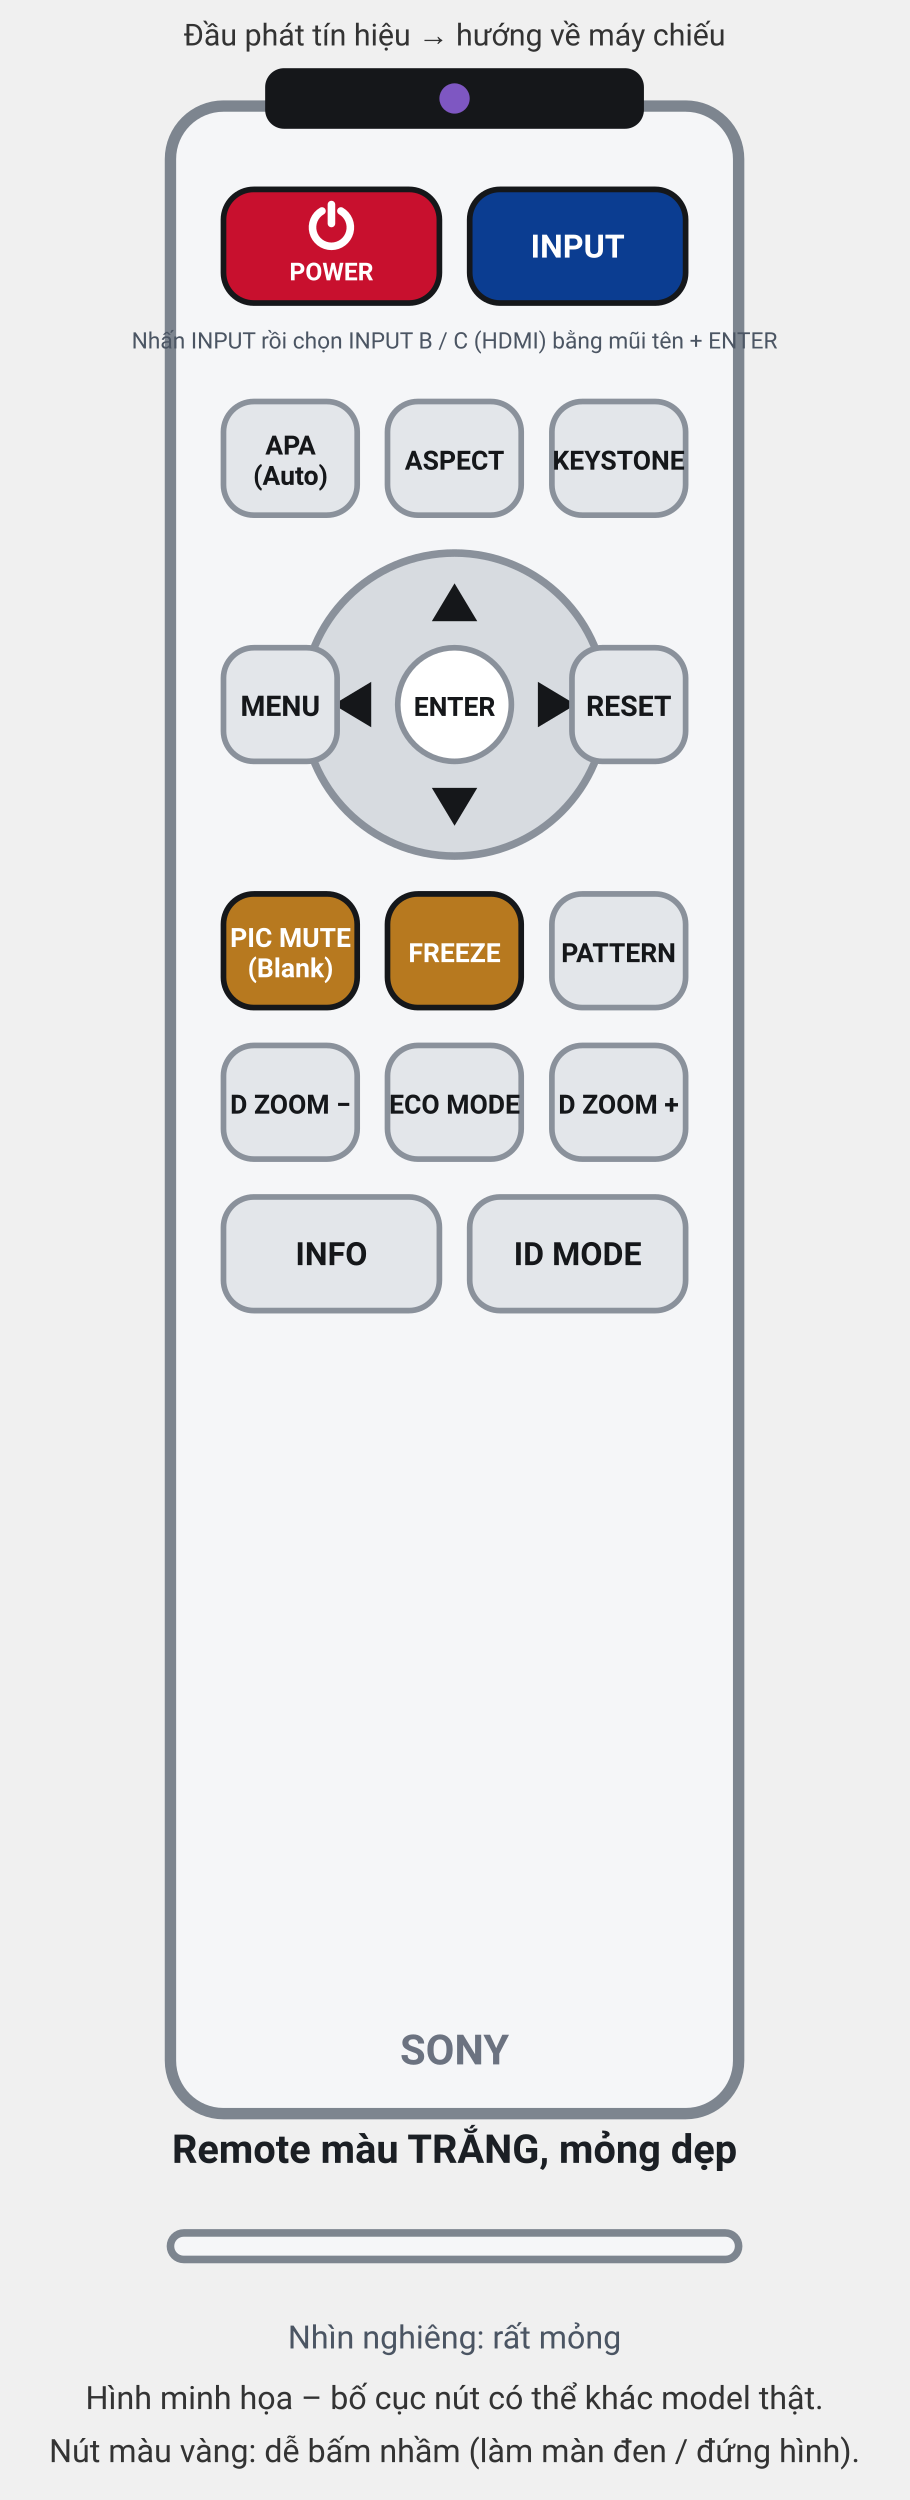
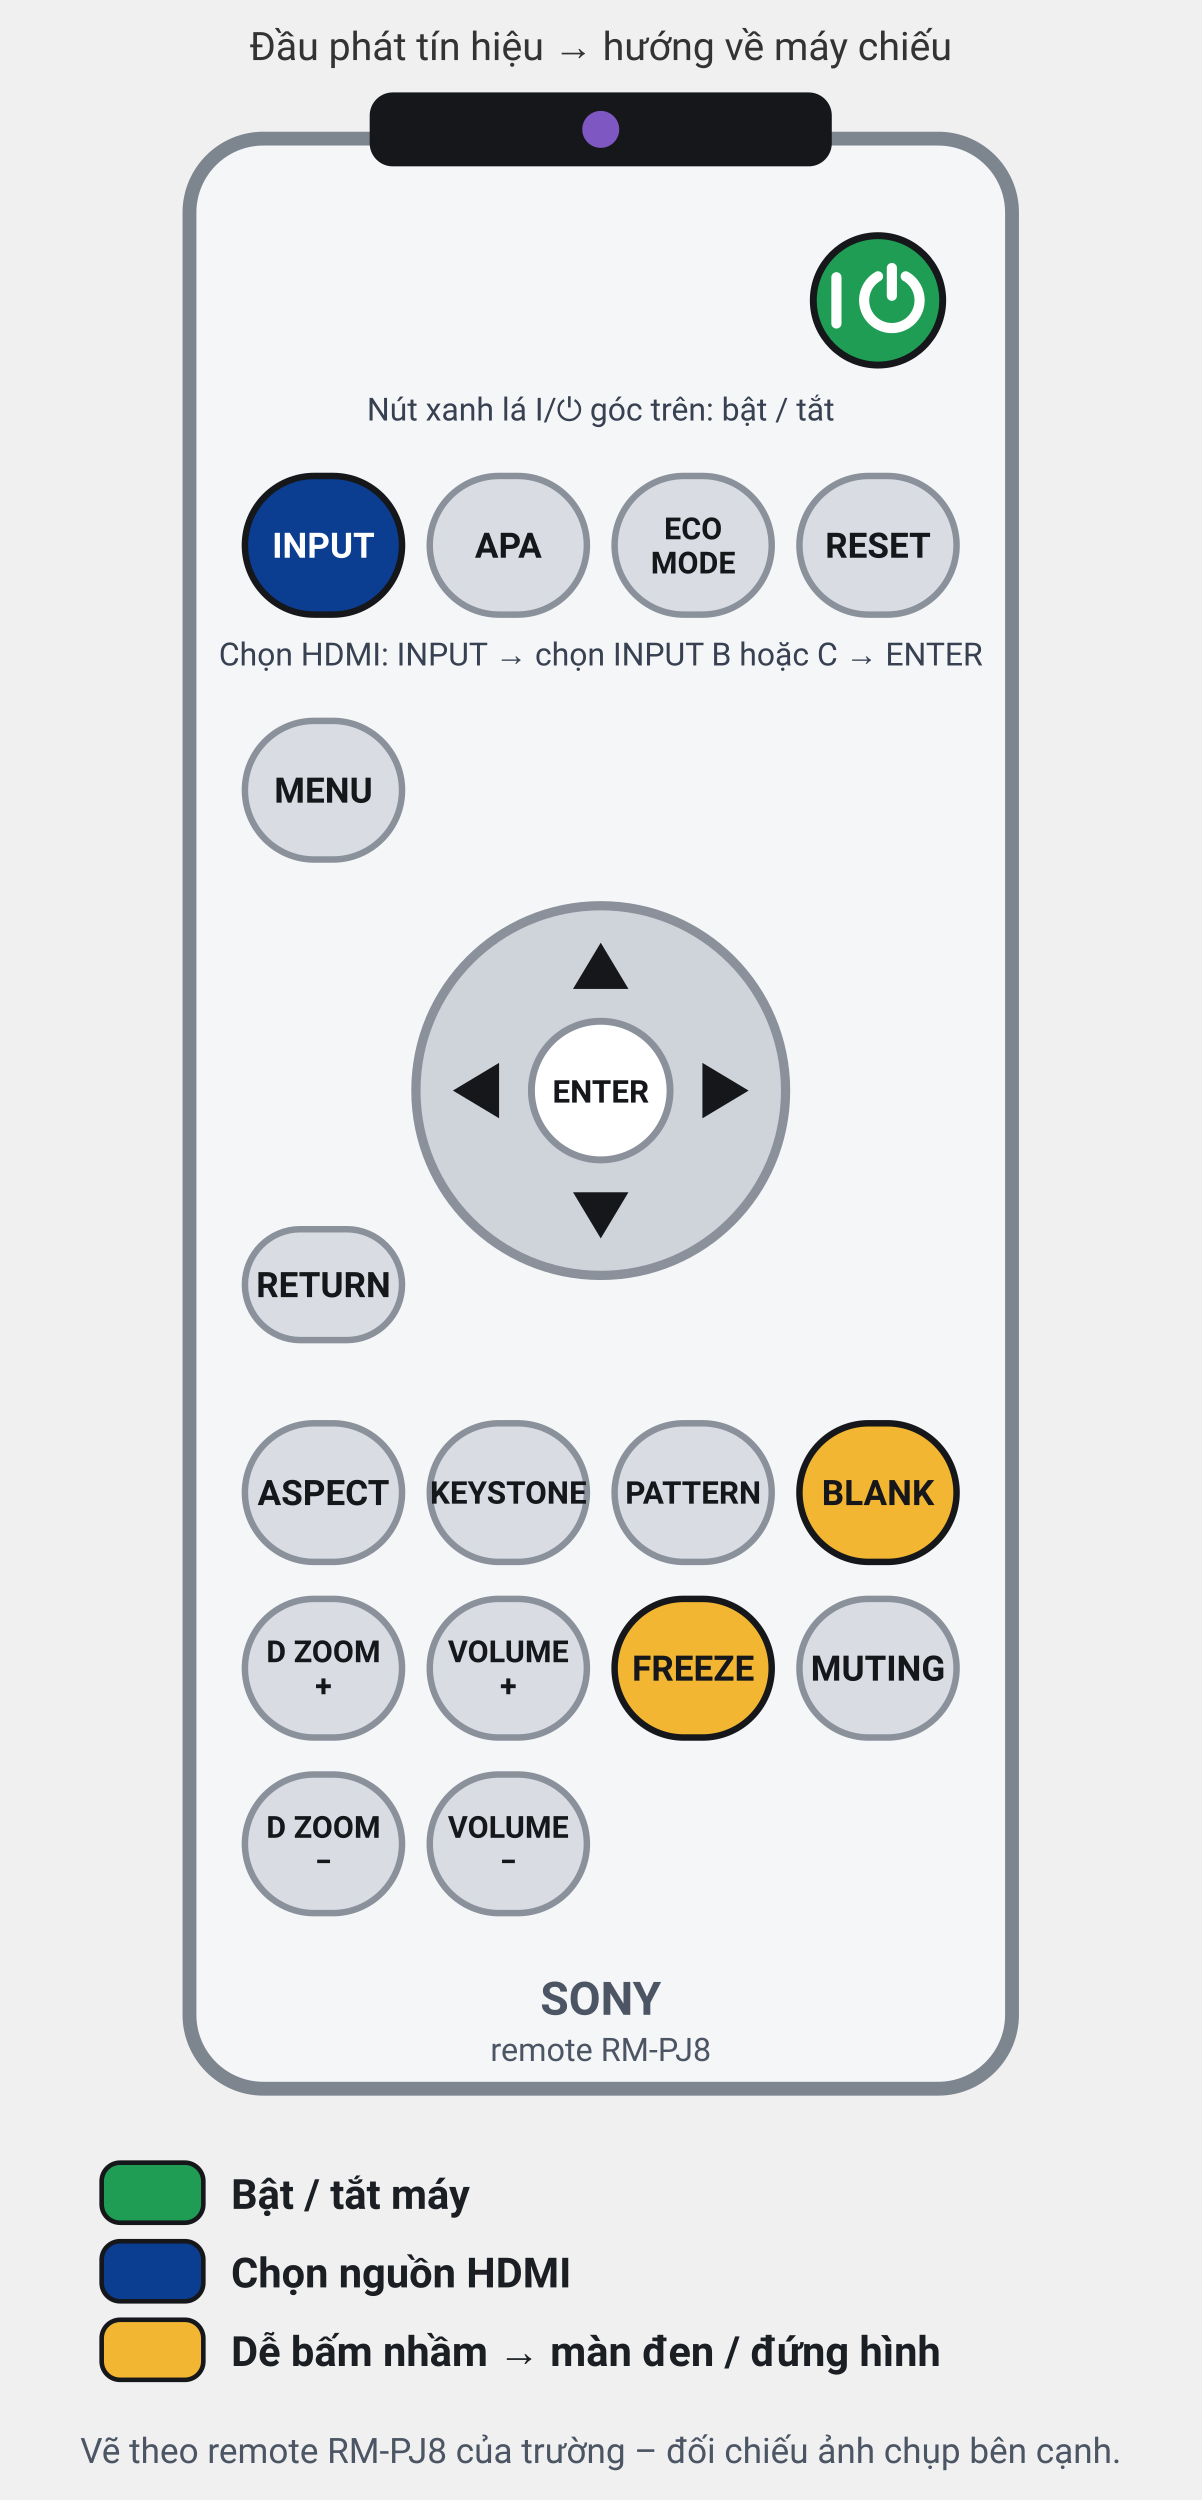
- <svg xmlns="http://www.w3.org/2000/svg" viewBox="0 0 240 660" width="240" height="660" role="img" aria-labelledby="title desc">
-   <rect x="45.0" y="28" width="150" height="530" rx="14" fill="#f5f6f8" stroke="#7d858f" stroke-width="3" />
-   <rect x="70" y="18" width="100" height="16" rx="5" fill="#15171a" />
-   <circle cx="120" cy="26" r="4" fill="#7e57c2" />
-   <text x="120.0" y="12.0" font-family="system-ui, -apple-system, 'Segoe UI', Roboto, Arial, sans-serif" font-size="8" font-weight="400" fill="#333" text-anchor="middle">Đầu phát tín hiệu → hướng về máy chiếu</text>
-   <rect x="59.0" y="50.0" width="57.0" height="30" rx="8" fill="#c8102e" stroke="#15171a" stroke-width="1.5" />
-   <path d="M90.0 55.7 A5 5 0 1 1 85.0 55.7" fill="none" stroke="#ffffff" stroke-width="2" stroke-linecap="round" />
-   <line x1="87.5" y1="54.0" x2="87.5" y2="59.0" stroke="#ffffff" stroke-width="2" stroke-linecap="round" />
-   <text x="87.5" y="74.0" font-family="system-ui, -apple-system, 'Segoe UI', Roboto, Arial, sans-serif" font-size="6.5" font-weight="700" fill="#ffffff" text-anchor="middle">POWER</text>
-   <rect x="124.0" y="50.0" width="57.0" height="30" rx="8" fill="#0b3d91" stroke="#15171a" stroke-width="1.5" />
-   <text x="152.5" y="68.0" font-family="system-ui, -apple-system, 'Segoe UI', Roboto, Arial, sans-serif" font-size="8.5" font-weight="700" fill="#ffffff" text-anchor="middle">INPUT</text>
-   <text x="120.0" y="92.0" font-family="system-ui, -apple-system, 'Segoe UI', Roboto, Arial, sans-serif" font-size="6" font-weight="400" fill="#4b5563" text-anchor="middle">Nhấn INPUT rồi chọn INPUT B / C (HDMI) bằng mũi tên + ENTER</text>
-   <rect x="59.0" y="106.0" width="35.3" height="30" rx="8" fill="#e3e6ea" stroke="#8a919b" stroke-width="1.5" />
-   <text x="76.7" y="120.0" font-family="system-ui, -apple-system, 'Segoe UI', Roboto, Arial, sans-serif" font-size="7" font-weight="700" fill="#15171a" text-anchor="middle">APA</text>
-   <text x="76.7" y="128.0" font-family="system-ui, -apple-system, 'Segoe UI', Roboto, Arial, sans-serif" font-size="7" font-weight="700" fill="#15171a" text-anchor="middle">(Auto)</text>
-   <rect x="102.3" y="106.0" width="35.3" height="30" rx="8" fill="#e3e6ea" stroke="#8a919b" stroke-width="1.5" />
-   <text x="120.0" y="124.0" font-family="system-ui, -apple-system, 'Segoe UI', Roboto, Arial, sans-serif" font-size="7" font-weight="700" fill="#15171a" text-anchor="middle">ASPECT</text>
-   <rect x="145.7" y="106.0" width="35.3" height="30" rx="8" fill="#e3e6ea" stroke="#8a919b" stroke-width="1.5" />
-   <text x="163.3" y="124.0" font-family="system-ui, -apple-system, 'Segoe UI', Roboto, Arial, sans-serif" font-size="7" font-weight="700" fill="#15171a" text-anchor="middle">KEYSTONE</text>
-   <circle cx="120" cy="186" r="40" fill="#d7dbe0" stroke="#8a919b" stroke-width="2" />
-   <polygon points="120,154 114,164 126,164" fill="#15171a" />
-   <polygon points="120,218 114,208 126,208" fill="#15171a" />
-   <polygon points="88,186 98,180 98,192" fill="#15171a" />
-   <polygon points="152,186 142,180 142,192" fill="#15171a" />
-   <circle cx="120" cy="186" r="15" fill="#ffffff" stroke="#8a919b" stroke-width="1.5" />
-   <text x="120.0" y="189.0" font-family="system-ui, -apple-system, 'Segoe UI', Roboto, Arial, sans-serif" font-size="7" font-weight="700" fill="#15171a" text-anchor="middle">ENTER</text>
-   <rect x="59.0" y="171.0" width="30.0" height="30" rx="8" fill="#e3e6ea" stroke="#8a919b" stroke-width="1.5" />
-   <text x="74.0" y="189.0" font-family="system-ui, -apple-system, 'Segoe UI', Roboto, Arial, sans-serif" font-size="7.5" font-weight="700" fill="#15171a" text-anchor="middle">MENU</text>
-   <rect x="151.0" y="171.0" width="30.0" height="30" rx="8" fill="#e3e6ea" stroke="#8a919b" stroke-width="1.5" />
-   <text x="166.0" y="189.0" font-family="system-ui, -apple-system, 'Segoe UI', Roboto, Arial, sans-serif" font-size="7.5" font-weight="700" fill="#15171a" text-anchor="middle">RESET</text>
-   <rect x="59.0" y="236.0" width="35.3" height="30" rx="8" fill="#b7791f" stroke="#15171a" stroke-width="1.5" />
-   <text x="76.7" y="250.0" font-family="system-ui, -apple-system, 'Segoe UI', Roboto, Arial, sans-serif" font-size="7" font-weight="700" fill="#ffffff" text-anchor="middle">PIC MUTE</text>
-   <text x="76.7" y="258.0" font-family="system-ui, -apple-system, 'Segoe UI', Roboto, Arial, sans-serif" font-size="7" font-weight="700" fill="#ffffff" text-anchor="middle">(Blank)</text>
-   <rect x="102.3" y="236.0" width="35.3" height="30" rx="8" fill="#b7791f" stroke="#15171a" stroke-width="1.5" />
-   <text x="120.0" y="254.0" font-family="system-ui, -apple-system, 'Segoe UI', Roboto, Arial, sans-serif" font-size="7" font-weight="700" fill="#ffffff" text-anchor="middle">FREEZE</text>
-   <rect x="145.7" y="236.0" width="35.3" height="30" rx="8" fill="#e3e6ea" stroke="#8a919b" stroke-width="1.5" />
-   <text x="163.3" y="254.0" font-family="system-ui, -apple-system, 'Segoe UI', Roboto, Arial, sans-serif" font-size="7" font-weight="700" fill="#15171a" text-anchor="middle">PATTERN</text>
-   <rect x="59.0" y="276.0" width="35.3" height="30" rx="8" fill="#e3e6ea" stroke="#8a919b" stroke-width="1.5" />
-   <text x="76.7" y="294.0" font-family="system-ui, -apple-system, 'Segoe UI', Roboto, Arial, sans-serif" font-size="7" font-weight="700" fill="#15171a" text-anchor="middle">D ZOOM −</text>
-   <rect x="102.3" y="276.0" width="35.3" height="30" rx="8" fill="#e3e6ea" stroke="#8a919b" stroke-width="1.5" />
-   <text x="120.0" y="294.0" font-family="system-ui, -apple-system, 'Segoe UI', Roboto, Arial, sans-serif" font-size="7" font-weight="700" fill="#15171a" text-anchor="middle">ECO MODE</text>
-   <rect x="145.7" y="276.0" width="35.3" height="30" rx="8" fill="#e3e6ea" stroke="#8a919b" stroke-width="1.5" />
-   <text x="163.3" y="294.0" font-family="system-ui, -apple-system, 'Segoe UI', Roboto, Arial, sans-serif" font-size="7" font-weight="700" fill="#15171a" text-anchor="middle">D ZOOM +</text>
-   <rect x="59.0" y="316.0" width="57.0" height="30" rx="8" fill="#e3e6ea" stroke="#8a919b" stroke-width="1.5" />
-   <text x="87.5" y="334.0" font-family="system-ui, -apple-system, 'Segoe UI', Roboto, Arial, sans-serif" font-size="8.5" font-weight="700" fill="#15171a" text-anchor="middle">INFO</text>
-   <rect x="124.0" y="316.0" width="57.0" height="30" rx="8" fill="#e3e6ea" stroke="#8a919b" stroke-width="1.5" />
-   <text x="152.5" y="334.0" font-family="system-ui, -apple-system, 'Segoe UI', Roboto, Arial, sans-serif" font-size="8.5" font-weight="700" fill="#15171a" text-anchor="middle">ID MODE</text>
-   <text x="120.0" y="545.0" font-family="system-ui, -apple-system, 'Segoe UI', Roboto, Arial, sans-serif" font-size="11" font-weight="700" fill="#6b7280" text-anchor="middle">SONY</text>
-   <text x="120.0" y="571.0" font-family="system-ui, -apple-system, 'Segoe UI', Roboto, Arial, sans-serif" font-size="10.5" font-weight="700" fill="#1b1f24" text-anchor="middle">Remote màu TRẮNG, mỏng dẹp</text>
-   <rect x="45.0" y="589.5" width="150" height="7" rx="3.5" fill="#f5f6f8" stroke="#7d858f" stroke-width="2" />
-   <text x="120.0" y="620.0" font-family="system-ui, -apple-system, 'Segoe UI', Roboto, Arial, sans-serif" font-size="8.5" font-weight="400" fill="#4b5563" text-anchor="middle">Nhìn nghiêng: rất mỏng</text>
-   <text x="120.0" y="636.0" font-family="system-ui, -apple-system, 'Segoe UI', Roboto, Arial, sans-serif" font-size="8.5" font-weight="400" fill="#333" text-anchor="middle">Hình minh họa – bố cục nút có thể khác model thật.</text>
-   <text x="120.0" y="650.0" font-family="system-ui, -apple-system, 'Segoe UI', Roboto, Arial, sans-serif" font-size="8.5" font-weight="400" fill="#333" text-anchor="middle">Nút màu vàng: dễ bấm nhầm (làm màn đen / đứng hình).</text>
+ <svg xmlns="http://www.w3.org/2000/svg" viewBox="0 0 260 541" width="260" height="541" role="img" aria-labelledby="title desc">
+   <rect x="41.0" y="30" width="178" height="422" rx="16" fill="#f5f6f8" stroke="#7d858f" stroke-width="3" />
+   <rect x="80.0" y="20" width="100" height="16" rx="5" fill="#15171a" />
+   <circle cx="130.0" cy="28" r="4" fill="#7e57c2" />
+   <text x="130.0" y="13.0" font-family="system-ui, -apple-system, 'Segoe UI', Roboto, Arial, sans-serif" font-size="8.5" font-weight="400" fill="#333" text-anchor="middle">Đầu phát tín hiệu → hướng về máy chiếu</text>
+   <circle cx="190.0" cy="65.0" r="14.0" fill="#1f9d55" stroke="#15171a" stroke-width="1.5" />
+   <path d="M196.0 59.8 A6 6 0 1 1 190.0 59.8" fill="none" stroke="#ffffff" stroke-width="2.2" stroke-linecap="round" />
+   <line x1="193.0" y1="58.0" x2="193.0" y2="64.0" stroke="#ffffff" stroke-width="2.2" stroke-linecap="round" />
+   <line x1="181.0" y1="60.0" x2="181.0" y2="70.0" stroke="#ffffff" stroke-width="2.2" stroke-linecap="round" />
+   <text x="130.0" y="91.0" font-family="system-ui, -apple-system, 'Segoe UI', Roboto, Arial, sans-serif" font-size="6.9" font-weight="400" fill="#374151" text-anchor="middle">Nút xanh lá I/⏻ góc trên: bật / tắt</text>
+   <rect x="53.0" y="103.0" width="34.0" height="30" rx="15.0" fill="#0b3d91" stroke="#15171a" stroke-width="1.4" />
+   <text x="70.0" y="120.7" font-family="system-ui, -apple-system, 'Segoe UI', Roboto, Arial, sans-serif" font-size="7.6" font-weight="700" fill="#ffffff" text-anchor="middle">INPUT</text>
+   <rect x="93.0" y="103.0" width="34.0" height="30" rx="15.0" fill="#d9dde3" stroke="#8a919b" stroke-width="1.4" />
+   <text x="110.0" y="120.7" font-family="system-ui, -apple-system, 'Segoe UI', Roboto, Arial, sans-serif" font-size="7.6" font-weight="700" fill="#15171a" text-anchor="middle">APA</text>
+   <rect x="133.0" y="103.0" width="34.0" height="30" rx="15.0" fill="#d9dde3" stroke="#8a919b" stroke-width="1.4" />
+   <text x="150.0" y="116.7" font-family="system-ui, -apple-system, 'Segoe UI', Roboto, Arial, sans-serif" font-size="6.6" font-weight="700" fill="#15171a" text-anchor="middle">ECO</text>
+   <text x="150.0" y="124.1" font-family="system-ui, -apple-system, 'Segoe UI', Roboto, Arial, sans-serif" font-size="6.6" font-weight="700" fill="#15171a" text-anchor="middle">MODE</text>
+   <rect x="173.0" y="103.0" width="34.0" height="30" rx="15.0" fill="#d9dde3" stroke="#8a919b" stroke-width="1.4" />
+   <text x="190.0" y="120.7" font-family="system-ui, -apple-system, 'Segoe UI', Roboto, Arial, sans-serif" font-size="7.6" font-weight="700" fill="#15171a" text-anchor="middle">RESET</text>
+   <text x="130.0" y="144.0" font-family="system-ui, -apple-system, 'Segoe UI', Roboto, Arial, sans-serif" font-size="6.9" font-weight="400" fill="#374151" text-anchor="middle">Chọn HDMI: INPUT → chọn INPUT B hoặc C → ENTER</text>
+   <rect x="53.0" y="156.0" width="34.0" height="30" rx="15.0" fill="#d9dde3" stroke="#8a919b" stroke-width="1.4" />
+   <text x="70.0" y="173.7" font-family="system-ui, -apple-system, 'Segoe UI', Roboto, Arial, sans-serif" font-size="7.6" font-weight="700" fill="#15171a" text-anchor="middle">MENU</text>
+   <circle cx="130.0" cy="236" r="40" fill="#cfd4da" stroke="#8a919b" stroke-width="2" />
+   <polygon points="130.0,204 124.0,214 136.0,214" fill="#15171a" />
+   <polygon points="130.0,268 124.0,258 136.0,258" fill="#15171a" />
+   <polygon points="98.0,236 108.0,230 108.0,242" fill="#15171a" />
+   <polygon points="162.0,236 152.0,230 152.0,242" fill="#15171a" />
+   <circle cx="130.0" cy="236" r="15" fill="#ffffff" stroke="#8a919b" stroke-width="1.5" />
+   <text x="130.0" y="238.6" font-family="system-ui, -apple-system, 'Segoe UI', Roboto, Arial, sans-serif" font-size="6.8" font-weight="700" fill="#15171a" text-anchor="middle">ENTER</text>
+   <rect x="53.0" y="266.0" width="34.0" height="24" rx="12.0" fill="#d9dde3" stroke="#8a919b" stroke-width="1.4" />
+   <text x="70.0" y="280.7" font-family="system-ui, -apple-system, 'Segoe UI', Roboto, Arial, sans-serif" font-size="7.6" font-weight="700" fill="#15171a" text-anchor="middle">RETURN</text>
+   <rect x="53.0" y="308.0" width="34.0" height="30" rx="15.0" fill="#d9dde3" stroke="#8a919b" stroke-width="1.4" />
+   <text x="70.0" y="325.7" font-family="system-ui, -apple-system, 'Segoe UI', Roboto, Arial, sans-serif" font-size="7.6" font-weight="700" fill="#15171a" text-anchor="middle">ASPECT</text>
+   <rect x="93.0" y="308.0" width="34.0" height="30" rx="15.0" fill="#d9dde3" stroke="#8a919b" stroke-width="1.4" />
+   <text x="110.0" y="325.4" font-family="system-ui, -apple-system, 'Segoe UI', Roboto, Arial, sans-serif" font-size="6.8" font-weight="700" fill="#15171a" text-anchor="middle">KEYSTONE</text>
+   <rect x="133.0" y="308.0" width="34.0" height="30" rx="15.0" fill="#d9dde3" stroke="#8a919b" stroke-width="1.4" />
+   <text x="150.0" y="325.4" font-family="system-ui, -apple-system, 'Segoe UI', Roboto, Arial, sans-serif" font-size="6.8" font-weight="700" fill="#15171a" text-anchor="middle">PATTERN</text>
+   <rect x="173.0" y="308.0" width="34.0" height="30" rx="15.0" fill="#f2b632" stroke="#15171a" stroke-width="1.4" />
+   <text x="190.0" y="325.7" font-family="system-ui, -apple-system, 'Segoe UI', Roboto, Arial, sans-serif" font-size="7.6" font-weight="700" fill="#15171a" text-anchor="middle">BLANK</text>
+   <rect x="53.0" y="346.0" width="34.0" height="30" rx="15.0" fill="#d9dde3" stroke="#8a919b" stroke-width="1.4" />
+   <text x="70.0" y="359.7" font-family="system-ui, -apple-system, 'Segoe UI', Roboto, Arial, sans-serif" font-size="6.6" font-weight="700" fill="#15171a" text-anchor="middle">D ZOOM</text>
+   <text x="70.0" y="367.1" font-family="system-ui, -apple-system, 'Segoe UI', Roboto, Arial, sans-serif" font-size="6.6" font-weight="700" fill="#15171a" text-anchor="middle">+</text>
+   <rect x="93.0" y="346.0" width="34.0" height="30" rx="15.0" fill="#d9dde3" stroke="#8a919b" stroke-width="1.4" />
+   <text x="110.0" y="359.7" font-family="system-ui, -apple-system, 'Segoe UI', Roboto, Arial, sans-serif" font-size="6.6" font-weight="700" fill="#15171a" text-anchor="middle">VOLUME</text>
+   <text x="110.0" y="367.1" font-family="system-ui, -apple-system, 'Segoe UI', Roboto, Arial, sans-serif" font-size="6.6" font-weight="700" fill="#15171a" text-anchor="middle">+</text>
+   <rect x="133.0" y="346.0" width="34.0" height="30" rx="15.0" fill="#f2b632" stroke="#15171a" stroke-width="1.4" />
+   <text x="150.0" y="363.7" font-family="system-ui, -apple-system, 'Segoe UI', Roboto, Arial, sans-serif" font-size="7.6" font-weight="700" fill="#15171a" text-anchor="middle">FREEZE</text>
+   <rect x="173.0" y="346.0" width="34.0" height="30" rx="15.0" fill="#d9dde3" stroke="#8a919b" stroke-width="1.4" />
+   <text x="190.0" y="363.7" font-family="system-ui, -apple-system, 'Segoe UI', Roboto, Arial, sans-serif" font-size="7.6" font-weight="700" fill="#15171a" text-anchor="middle">MUTING</text>
+   <rect x="53.0" y="384.0" width="34.0" height="30" rx="15.0" fill="#d9dde3" stroke="#8a919b" stroke-width="1.4" />
+   <text x="70.0" y="397.7" font-family="system-ui, -apple-system, 'Segoe UI', Roboto, Arial, sans-serif" font-size="6.6" font-weight="700" fill="#15171a" text-anchor="middle">D ZOOM</text>
+   <text x="70.0" y="405.1" font-family="system-ui, -apple-system, 'Segoe UI', Roboto, Arial, sans-serif" font-size="6.6" font-weight="700" fill="#15171a" text-anchor="middle">−</text>
+   <rect x="93.0" y="384.0" width="34.0" height="30" rx="15.0" fill="#d9dde3" stroke="#8a919b" stroke-width="1.4" />
+   <text x="110.0" y="397.7" font-family="system-ui, -apple-system, 'Segoe UI', Roboto, Arial, sans-serif" font-size="6.6" font-weight="700" fill="#15171a" text-anchor="middle">VOLUME</text>
+   <text x="110.0" y="405.1" font-family="system-ui, -apple-system, 'Segoe UI', Roboto, Arial, sans-serif" font-size="6.6" font-weight="700" fill="#15171a" text-anchor="middle">−</text>
+   <text x="130.0" y="436.0" font-family="system-ui, -apple-system, 'Segoe UI', Roboto, Arial, sans-serif" font-size="10" font-weight="700" fill="#4b5563" text-anchor="middle">SONY</text>
+   <text x="130.0" y="446.0" font-family="system-ui, -apple-system, 'Segoe UI', Roboto, Arial, sans-serif" font-size="7" font-weight="400" fill="#4b5563" text-anchor="middle">remote RM-PJ8</text>
+   <rect x="22" y="468" width="22" height="13" rx="4" fill="#1f9d55" stroke="#15171a" stroke-width="1" />
+   <text x="50.0" y="478.0" font-family="system-ui, -apple-system, 'Segoe UI', Roboto, Arial, sans-serif" font-size="9" font-weight="600" fill="#1b1f24" text-anchor="start">Bật / tắt máy</text>
+   <rect x="22" y="485" width="22" height="13" rx="4" fill="#0b3d91" stroke="#15171a" stroke-width="1" />
+   <text x="50.0" y="495.0" font-family="system-ui, -apple-system, 'Segoe UI', Roboto, Arial, sans-serif" font-size="9" font-weight="600" fill="#1b1f24" text-anchor="start">Chọn nguồn HDMI</text>
+   <rect x="22" y="502" width="22" height="13" rx="4" fill="#f2b632" stroke="#15171a" stroke-width="1" />
+   <text x="50.0" y="512.0" font-family="system-ui, -apple-system, 'Segoe UI', Roboto, Arial, sans-serif" font-size="9" font-weight="600" fill="#1b1f24" text-anchor="start">Dễ bấm nhầm → màn đen / đứng hình</text>
+   <text x="130.0" y="533.0" font-family="system-ui, -apple-system, 'Segoe UI', Roboto, Arial, sans-serif" font-size="7.6" font-weight="400" fill="#4b5563" text-anchor="middle">Vẽ theo remote RM-PJ8 của trường – đối chiếu ảnh chụp bên cạnh.</text>
</svg>
